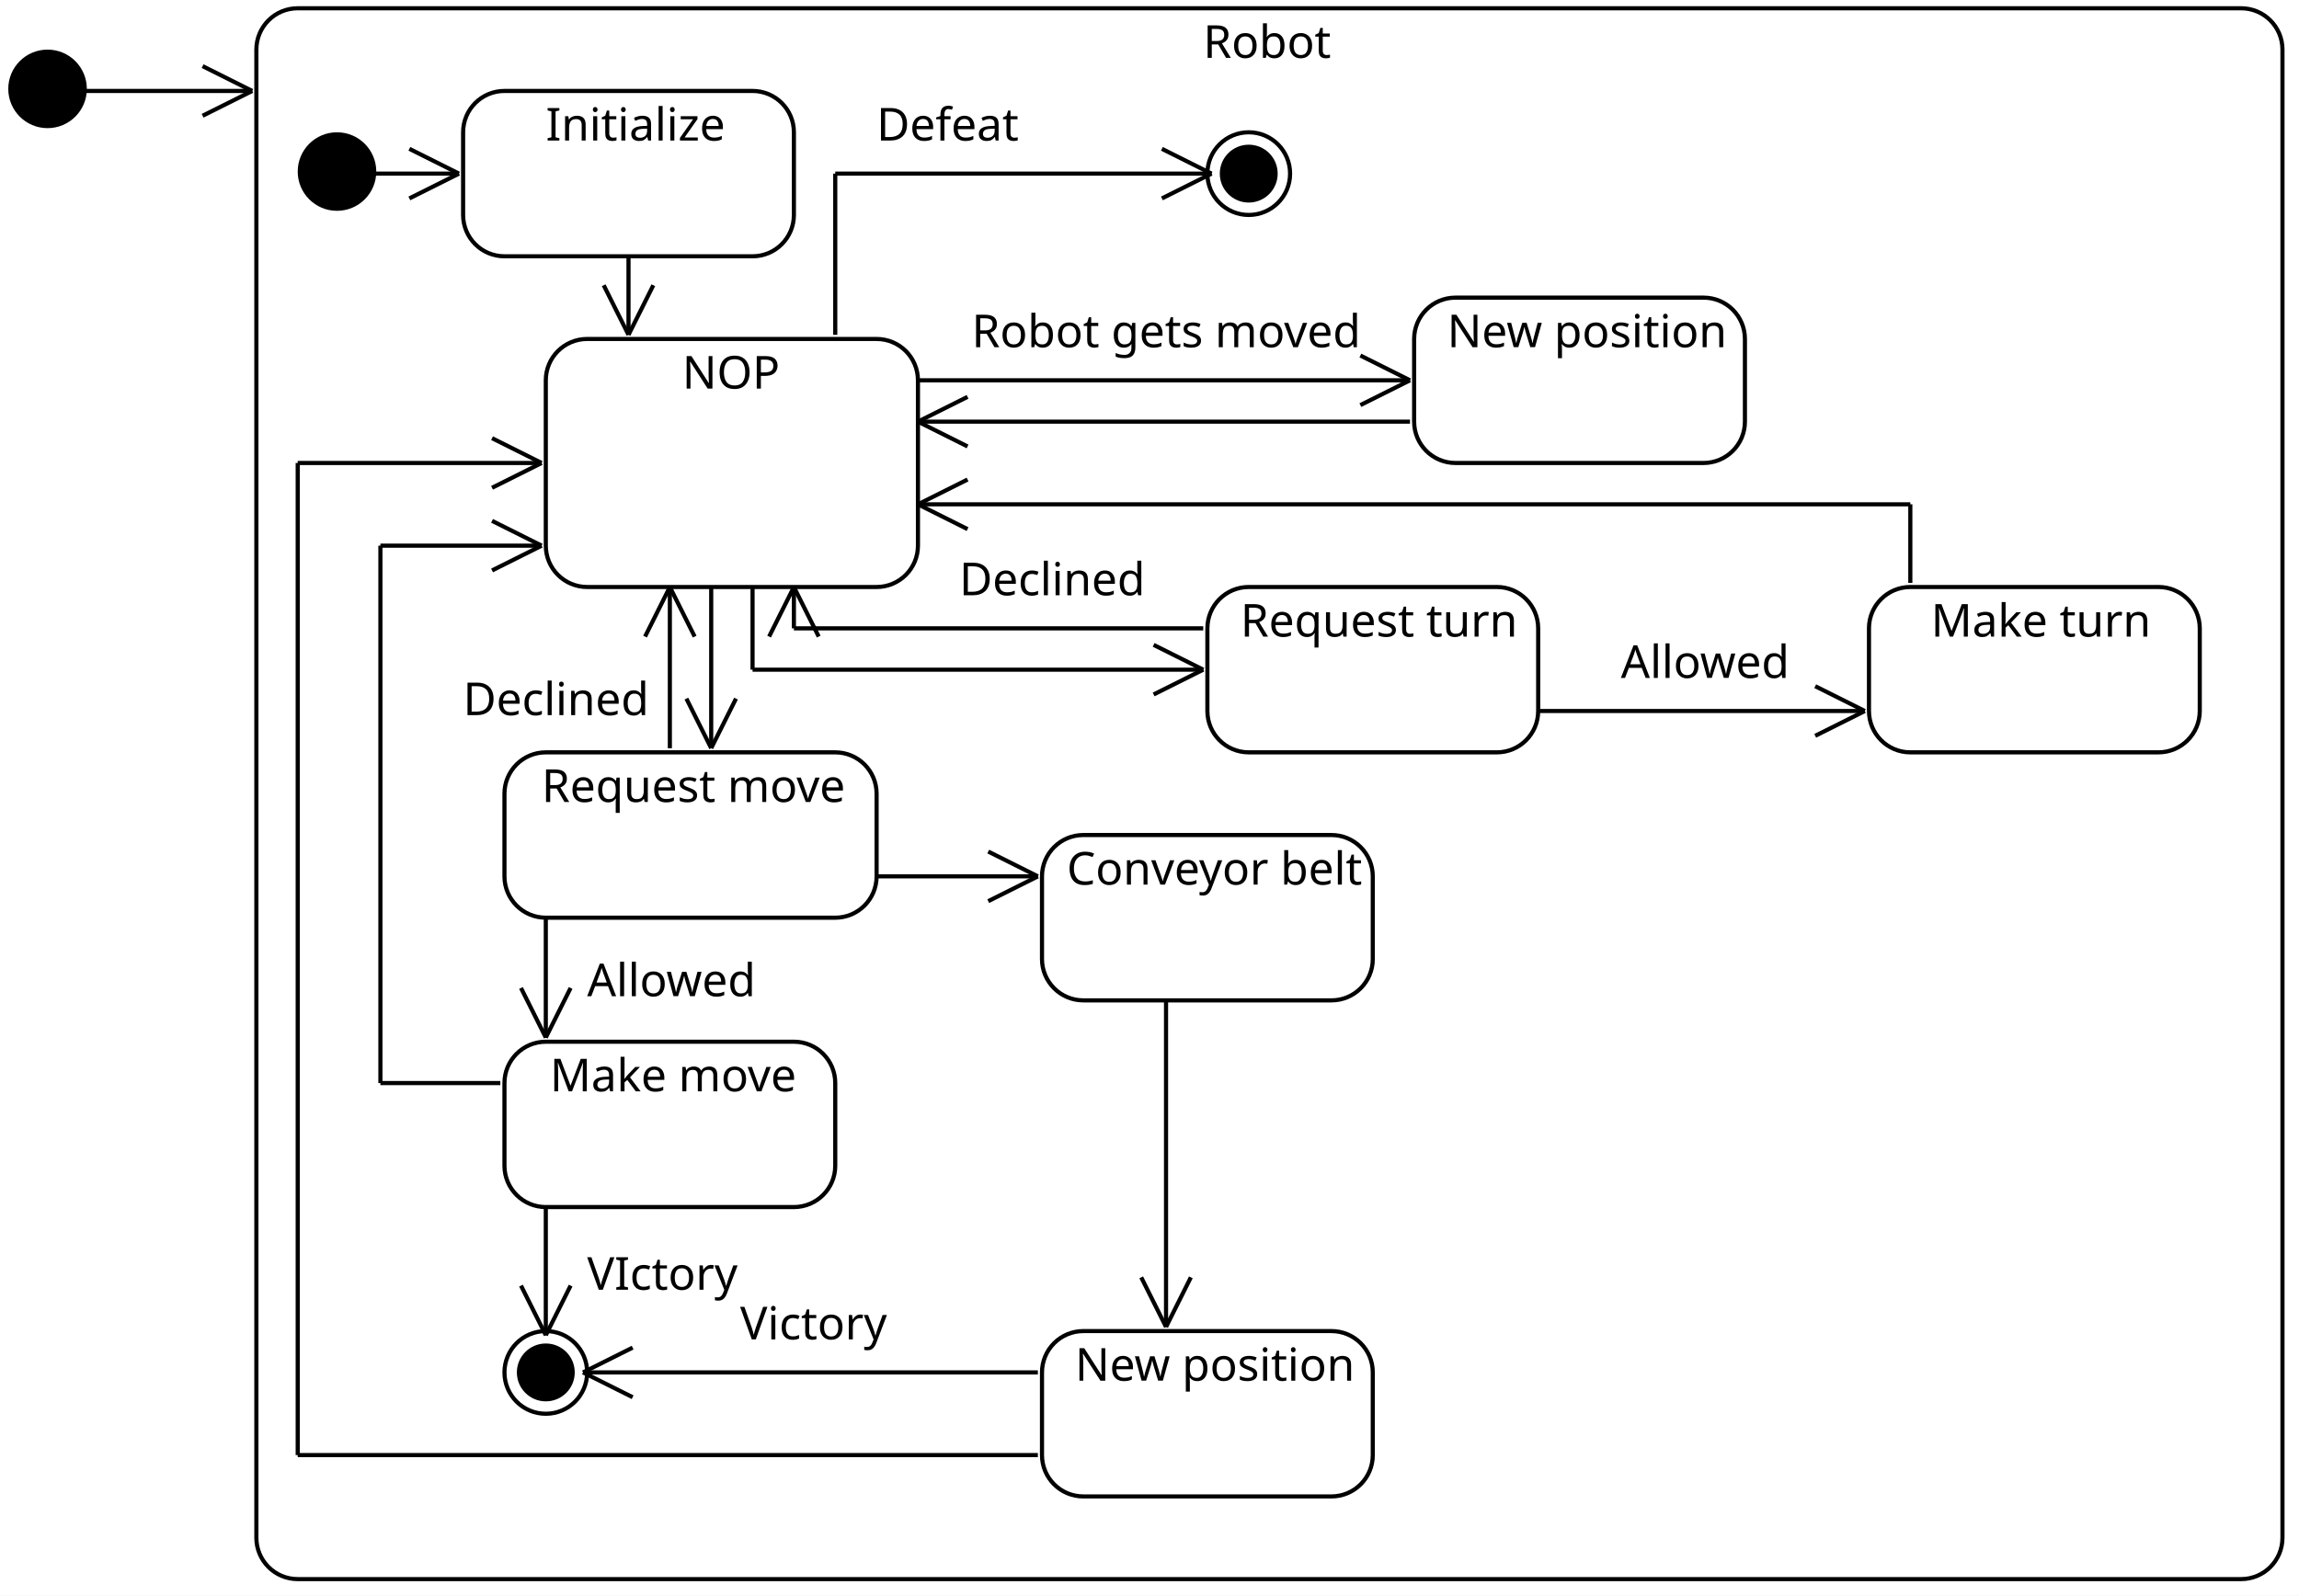
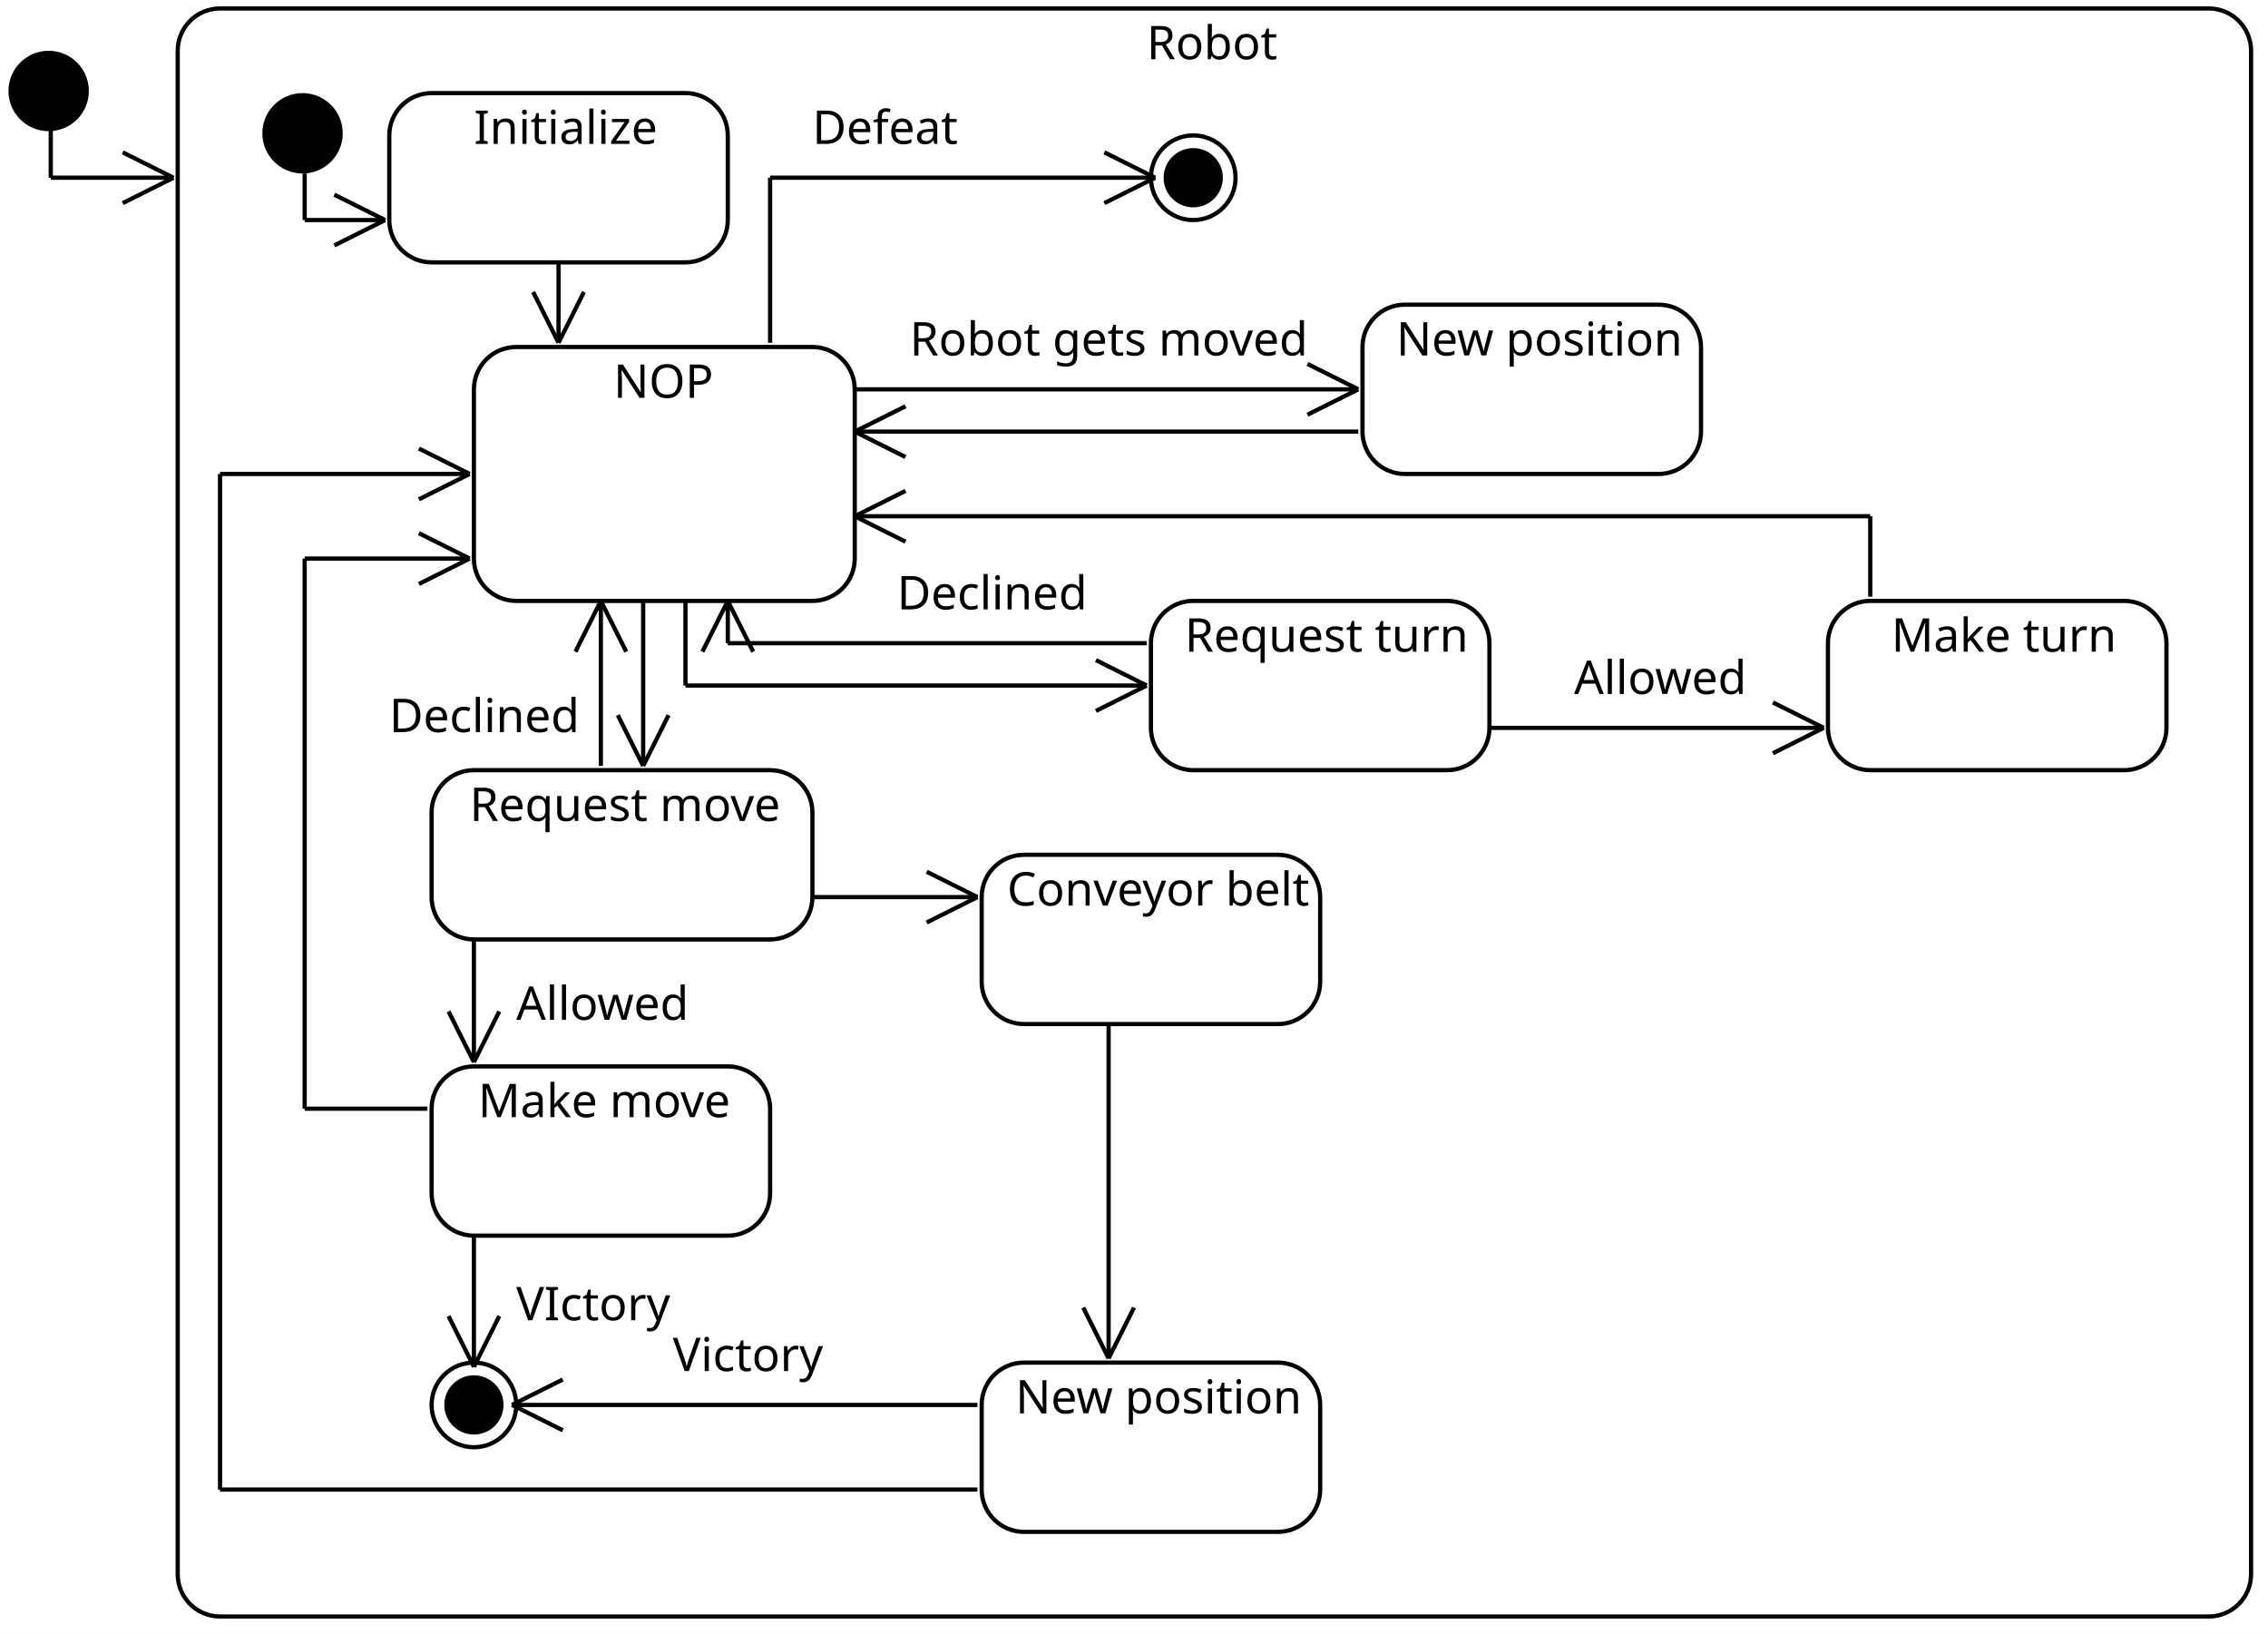
- <svg xmlns="http://www.w3.org/2000/svg" fill-opacity="0" color-rendering="auto" color-interpolation="auto" stroke="rgb(0,0,0)" text-rendering="auto" stroke-linecap="square" width="556" stroke-miterlimit="10" stroke-opacity="0" shape-rendering="auto" fill="rgb(0,0,0)" stroke-dasharray="none" font-weight="normal" stroke-width="1" height="386" font-family="'Dialog'" font-style="normal" stroke-linejoin="miter" font-size="12" stroke-dashoffset="0" image-rendering="auto">
+ <svg xmlns="http://www.w3.org/2000/svg" fill-opacity="0" color-rendering="auto" color-interpolation="auto" stroke="rgb(0,0,0)" text-rendering="auto" stroke-linecap="square" width="536" stroke-miterlimit="10" stroke-opacity="0" shape-rendering="auto" fill="rgb(0,0,0)" stroke-dasharray="none" font-weight="normal" stroke-width="1" height="386" font-family="'Dialog'" font-style="normal" stroke-linejoin="miter" font-size="12" stroke-dashoffset="0" image-rendering="auto">
  <defs id="genericDefs" />
  <g>
    <defs id="defs1">
      <clipPath clipPathUnits="userSpaceOnUse" id="clipPath1">
        <path d="M-7 -7 L501 -7 L501 391 L-7 391 L-7 -7 Z" />
      </clipPath>
      <clipPath clipPathUnits="userSpaceOnUse" id="clipPath2">
        <path d="M-7 -7 L31 -7 L31 31 L-7 31 L-7 -7 Z" />
      </clipPath>
      <clipPath clipPathUnits="userSpaceOnUse" id="clipPath3">
        <path d="M-7 -7 L501 -7 L501 376 L-7 376 L-7 -7 Z" />
      </clipPath>
      <clipPath clipPathUnits="userSpaceOnUse" id="clipPath4">
        <path d="M-7 -7 L91 -7 L91 51 L-7 51 L-7 -7 Z" />
      </clipPath>
      <clipPath clipPathUnits="userSpaceOnUse" id="clipPath5">
        <path d="M-7 -7 L101 -7 L101 71 L-7 71 L-7 -7 Z" />
      </clipPath>
      <clipPath clipPathUnits="userSpaceOnUse" id="clipPath6">
        <path d="M-7 -7 L101 -7 L101 51 L-7 51 L-7 -7 Z" />
      </clipPath>
      <clipPath clipPathUnits="userSpaceOnUse" id="clipPath7">
        <path d="M-80 -15 L160 -15 L160 30 L-80 30 L-80 -15 Z" />
      </clipPath>
      <clipPath clipPathUnits="userSpaceOnUse" id="clipPath8">
        <path d="M-90 -15 L180 -15 L180 30 L-90 30 L-90 -15 Z" />
      </clipPath>
      <clipPath clipPathUnits="userSpaceOnUse" id="clipPath9">
        <path d="M-490 -15 L980 -15 L980 30 L-490 30 L-490 -15 Z" />
      </clipPath>
      <clipPath clipPathUnits="userSpaceOnUse" id="clipPath10">
-         <path d="M0 0 L145 0 L145 104 L0 104 L0 0 Z" />
+         <path d="M0 0 L133 0 L133 116 L0 116 L0 0 Z" />
      </clipPath>
      <clipPath clipPathUnits="userSpaceOnUse" id="clipPath11">
        <path d="M0 0 L104 0 L104 123 L0 123 L0 0 Z" />
      </clipPath>
      <clipPath clipPathUnits="userSpaceOnUse" id="clipPath12">
        <path d="M0 0 L223 0 L223 104 L0 104 L0 0 Z" />
      </clipPath>
      <clipPath clipPathUnits="userSpaceOnUse" id="clipPath13">
        <path d="M0 0 L104 0 L104 143 L0 143 L0 0 Z" />
      </clipPath>
      <clipPath clipPathUnits="userSpaceOnUse" id="clipPath14">
        <path d="M0 0 L213 0 L213 124 L0 124 L0 0 Z" />
      </clipPath>
      <clipPath clipPathUnits="userSpaceOnUse" id="clipPath15">
        <path d="M0 0 L203 0 L203 114 L0 114 L0 0 Z" />
      </clipPath>
      <clipPath clipPathUnits="userSpaceOnUse" id="clipPath16">
        <path d="M0 0 L183 0 L183 104 L0 104 L0 0 Z" />
      </clipPath>
      <clipPath clipPathUnits="userSpaceOnUse" id="clipPath17">
        <path d="M0 0 L344 0 L344 123 L0 123 L0 0 Z" />
      </clipPath>
      <clipPath clipPathUnits="userSpaceOnUse" id="clipPath18">
        <path d="M0 0 L104 0 L104 133 L0 133 L0 0 Z" />
      </clipPath>
      <clipPath clipPathUnits="userSpaceOnUse" id="clipPath19">
        <path d="M0 0 L143 0 L143 234 L0 234 L0 0 Z" />
      </clipPath>
      <clipPath clipPathUnits="userSpaceOnUse" id="clipPath20">
-         <path d="M0 0 L125 0 L125 104 L0 104 L0 0 Z" />
+         <path d="M0 0 L45 0 L45 37 L0 37 L0 0 Z" />
      </clipPath>
      <clipPath clipPathUnits="userSpaceOnUse" id="clipPath21">
        <path d="M0 0 L104 0 L104 135 L0 135 L0 0 Z" />
      </clipPath>
      <clipPath clipPathUnits="userSpaceOnUse" id="clipPath22">
        <path d="M0 0 L195 0 L195 143 L0 143 L0 0 Z" />
      </clipPath>
      <clipPath clipPathUnits="userSpaceOnUse" id="clipPath23">
        <path d="M0 0 L143 0 L143 104 L0 104 L0 0 Z" />
      </clipPath>
      <clipPath clipPathUnits="userSpaceOnUse" id="clipPath24">
        <path d="M0 0 L104 0 L104 183 L0 183 L0 0 Z" />
      </clipPath>
      <clipPath clipPathUnits="userSpaceOnUse" id="clipPath25">
        <path d="M0 0 L214 0 L214 104 L0 104 L0 0 Z" />
      </clipPath>
      <clipPath clipPathUnits="userSpaceOnUse" id="clipPath26">
        <path d="M0 0 L283 0 L283 344 L0 344 L0 0 Z" />
      </clipPath>
      <clipPath clipPathUnits="userSpaceOnUse" id="clipPath27">
        <path d="M-54 -15 L108 -15 L108 30 L-54 30 L-54 -15 Z" />
      </clipPath>
      <clipPath clipPathUnits="userSpaceOnUse" id="clipPath28">
        <path d="M-52 -15 L104 -15 L104 30 L-52 30 L-52 -15 Z" />
      </clipPath>
      <clipPath clipPathUnits="userSpaceOnUse" id="clipPath29">
        <path d="M-59 -15 L118 -15 L118 30 L-59 30 L-59 -15 Z" />
      </clipPath>
      <clipPath clipPathUnits="userSpaceOnUse" id="clipPath30">
        <path d="M-63 -15 L126 -15 L126 30 L-63 30 L-63 -15 Z" />
      </clipPath>
      <clipPath clipPathUnits="userSpaceOnUse" id="clipPath31">
        <path d="M-109 -15 L218 -15 L218 30 L-109 30 L-109 -15 Z" />
      </clipPath>
    </defs>
    <g fill="white" text-rendering="geometricPrecision" fill-opacity="1" stroke-opacity="1" stroke="white">
-       <rect x="0" width="556" height="386" y="0" stroke="none" />
-     </g>
-     <g font-size="11" transform="translate(62,2)" fill-opacity="1" fill="white" text-rendering="geometricPrecision" font-family="sans-serif" stroke="white" stroke-opacity="1">
+       <rect x="0" width="536" height="386" y="0" stroke="none" />
+     </g>
+     <g font-size="11" transform="translate(42,2)" fill-opacity="1" fill="white" text-rendering="geometricPrecision" font-family="sans-serif" stroke="white" stroke-opacity="1">
      <rect x="0" y="0" clip-path="url(#clipPath1)" width="490" rx="10" ry="10" height="380" stroke="none" />
    </g>
-     <g font-size="11" stroke-linecap="butt" transform="translate(62,2)" fill-opacity="1" fill="black" text-rendering="geometricPrecision" font-family="sans-serif" stroke-linejoin="round" stroke="black" stroke-opacity="1" stroke-miterlimit="0">
+     <g font-size="11" stroke-linecap="butt" transform="translate(42,2)" fill-opacity="1" fill="black" text-rendering="geometricPrecision" font-family="sans-serif" stroke-linejoin="round" stroke="black" stroke-opacity="1" stroke-miterlimit="0">
      <rect x="0" y="0" clip-path="url(#clipPath1)" fill="none" width="490" rx="10" ry="10" height="380" />
    </g>
    <g font-size="11" transform="translate(2,12)" fill-opacity="1" fill="black" text-rendering="geometricPrecision" font-family="sans-serif" stroke="black" stroke-opacity="1">
      <circle r="9.5" clip-path="url(#clipPath2)" cx="9.5" cy="9.5" stroke="none" />
    </g>
-     <g font-size="11" transform="translate(112,22)" fill-opacity="1" fill="white" text-rendering="geometricPrecision" font-family="sans-serif" stroke="white" stroke-opacity="1">
-       <rect x="0" y="0" clip-path="url(#clipPath4)" width="80" rx="10" ry="10" height="40" stroke="none" />
-     </g>
-     <g font-size="11" stroke-linecap="butt" transform="translate(112,22)" fill-opacity="1" fill="black" text-rendering="geometricPrecision" font-family="sans-serif" stroke-linejoin="round" stroke="black" stroke-opacity="1" stroke-miterlimit="0">
-       <rect x="0" y="0" clip-path="url(#clipPath4)" fill="none" width="80" rx="10" ry="10" height="40" />
-     </g>
-     <g font-size="11" transform="translate(72,32)" fill-opacity="1" fill="black" text-rendering="geometricPrecision" font-family="sans-serif" stroke="black" stroke-opacity="1">
+     <g font-size="11" transform="translate(92,22)" fill-opacity="1" fill="white" text-rendering="geometricPrecision" font-family="sans-serif" stroke="white" stroke-opacity="1">
+       <rect x="0" y="0" clip-path="url(#clipPath4)" width="80" rx="10" ry="10" height="40" stroke="none" />
+     </g>
+     <g font-size="11" stroke-linecap="butt" transform="translate(92,22)" fill-opacity="1" fill="black" text-rendering="geometricPrecision" font-family="sans-serif" stroke-linejoin="round" stroke="black" stroke-opacity="1" stroke-miterlimit="0">
+       <rect x="0" y="0" clip-path="url(#clipPath4)" fill="none" width="80" rx="10" ry="10" height="40" />
+     </g>
+     <g font-size="11" transform="translate(62,22)" fill-opacity="1" fill="black" text-rendering="geometricPrecision" font-family="sans-serif" stroke="black" stroke-opacity="1">
      <circle r="9.5" clip-path="url(#clipPath2)" cx="9.5" cy="9.5" stroke="none" />
    </g>
-     <g font-size="11" transform="translate(132,82)" fill-opacity="1" fill="white" text-rendering="geometricPrecision" font-family="sans-serif" stroke="white" stroke-opacity="1">
+     <g font-size="11" transform="translate(112,82)" fill-opacity="1" fill="white" text-rendering="geometricPrecision" font-family="sans-serif" stroke="white" stroke-opacity="1">
      <rect x="0" y="0" clip-path="url(#clipPath5)" width="90" rx="10" ry="10" height="60" stroke="none" />
    </g>
-     <g font-size="11" stroke-linecap="butt" transform="translate(132,82)" fill-opacity="1" fill="black" text-rendering="geometricPrecision" font-family="sans-serif" stroke-linejoin="round" stroke="black" stroke-opacity="1" stroke-miterlimit="0">
+     <g font-size="11" stroke-linecap="butt" transform="translate(112,82)" fill-opacity="1" fill="black" text-rendering="geometricPrecision" font-family="sans-serif" stroke-linejoin="round" stroke="black" stroke-opacity="1" stroke-miterlimit="0">
      <rect x="0" y="0" clip-path="url(#clipPath5)" fill="none" width="90" rx="10" ry="10" height="60" />
    </g>
-     <g font-size="11" transform="translate(342,72)" fill-opacity="1" fill="white" text-rendering="geometricPrecision" font-family="sans-serif" stroke="white" stroke-opacity="1">
-       <rect x="0" y="0" clip-path="url(#clipPath4)" width="80" rx="10" ry="10" height="40" stroke="none" />
-     </g>
-     <g font-size="11" stroke-linecap="butt" transform="translate(342,72)" fill-opacity="1" fill="black" text-rendering="geometricPrecision" font-family="sans-serif" stroke-linejoin="round" stroke="black" stroke-opacity="1" stroke-miterlimit="0">
-       <rect x="0" y="0" clip-path="url(#clipPath4)" fill="none" width="80" rx="10" ry="10" height="40" />
-     </g>
-     <g font-size="11" transform="translate(122,182)" fill-opacity="1" fill="white" text-rendering="geometricPrecision" font-family="sans-serif" stroke="white" stroke-opacity="1">
+     <g font-size="11" transform="translate(322,72)" fill-opacity="1" fill="white" text-rendering="geometricPrecision" font-family="sans-serif" stroke="white" stroke-opacity="1">
+       <rect x="0" y="0" clip-path="url(#clipPath4)" width="80" rx="10" ry="10" height="40" stroke="none" />
+     </g>
+     <g font-size="11" stroke-linecap="butt" transform="translate(322,72)" fill-opacity="1" fill="black" text-rendering="geometricPrecision" font-family="sans-serif" stroke-linejoin="round" stroke="black" stroke-opacity="1" stroke-miterlimit="0">
+       <rect x="0" y="0" clip-path="url(#clipPath4)" fill="none" width="80" rx="10" ry="10" height="40" />
+     </g>
+     <g font-size="11" transform="translate(102,182)" fill-opacity="1" fill="white" text-rendering="geometricPrecision" font-family="sans-serif" stroke="white" stroke-opacity="1">
      <rect x="0" y="0" clip-path="url(#clipPath6)" width="90" rx="10" ry="10" height="40" stroke="none" />
    </g>
-     <g font-size="11" stroke-linecap="butt" transform="translate(122,182)" fill-opacity="1" fill="black" text-rendering="geometricPrecision" font-family="sans-serif" stroke-linejoin="round" stroke="black" stroke-opacity="1" stroke-miterlimit="0">
+     <g font-size="11" stroke-linecap="butt" transform="translate(102,182)" fill-opacity="1" fill="black" text-rendering="geometricPrecision" font-family="sans-serif" stroke-linejoin="round" stroke="black" stroke-opacity="1" stroke-miterlimit="0">
      <rect x="0" y="0" clip-path="url(#clipPath6)" fill="none" width="90" rx="10" ry="10" height="40" />
    </g>
-     <g font-size="11" transform="translate(292,142)" fill-opacity="1" fill="white" text-rendering="geometricPrecision" font-family="sans-serif" stroke="white" stroke-opacity="1">
-       <rect x="0" y="0" clip-path="url(#clipPath4)" width="80" rx="10" ry="10" height="40" stroke="none" />
-     </g>
-     <g font-size="11" stroke-linecap="butt" transform="translate(292,142)" fill-opacity="1" fill="black" text-rendering="geometricPrecision" font-family="sans-serif" stroke-linejoin="round" stroke="black" stroke-opacity="1" stroke-miterlimit="0">
-       <rect x="0" y="0" clip-path="url(#clipPath4)" fill="none" width="80" rx="10" ry="10" height="40" />
-     </g>
-     <g font-size="11" transform="translate(452,142)" fill-opacity="1" fill="white" text-rendering="geometricPrecision" font-family="sans-serif" stroke="white" stroke-opacity="1">
-       <rect x="0" y="0" clip-path="url(#clipPath4)" width="80" rx="10" ry="10" height="40" stroke="none" />
-     </g>
-     <g font-size="11" stroke-linecap="butt" transform="translate(452,142)" fill-opacity="1" fill="black" text-rendering="geometricPrecision" font-family="sans-serif" stroke-linejoin="round" stroke="black" stroke-opacity="1" stroke-miterlimit="0">
-       <rect x="0" y="0" clip-path="url(#clipPath4)" fill="none" width="80" rx="10" ry="10" height="40" />
-     </g>
-     <g font-size="11" transform="translate(122,252)" fill-opacity="1" fill="white" text-rendering="geometricPrecision" font-family="sans-serif" stroke="white" stroke-opacity="1">
-       <rect x="0" y="0" clip-path="url(#clipPath4)" width="80" rx="10" ry="10" height="40" stroke="none" />
-     </g>
-     <g font-size="11" stroke-linecap="butt" transform="translate(122,252)" fill-opacity="1" fill="black" text-rendering="geometricPrecision" font-family="sans-serif" stroke-linejoin="round" stroke="black" stroke-opacity="1" stroke-miterlimit="0">
-       <rect x="0" y="0" clip-path="url(#clipPath4)" fill="none" width="80" rx="10" ry="10" height="40" />
-     </g>
-     <g font-size="11" transform="translate(122,322)" fill-opacity="1" fill="black" text-rendering="geometricPrecision" font-family="sans-serif" stroke="black" stroke-opacity="1">
+     <g font-size="11" transform="translate(272,142)" fill-opacity="1" fill="white" text-rendering="geometricPrecision" font-family="sans-serif" stroke="white" stroke-opacity="1">
+       <rect x="0" y="0" clip-path="url(#clipPath4)" width="80" rx="10" ry="10" height="40" stroke="none" />
+     </g>
+     <g font-size="11" stroke-linecap="butt" transform="translate(272,142)" fill-opacity="1" fill="black" text-rendering="geometricPrecision" font-family="sans-serif" stroke-linejoin="round" stroke="black" stroke-opacity="1" stroke-miterlimit="0">
+       <rect x="0" y="0" clip-path="url(#clipPath4)" fill="none" width="80" rx="10" ry="10" height="40" />
+     </g>
+     <g font-size="11" transform="translate(432,142)" fill-opacity="1" fill="white" text-rendering="geometricPrecision" font-family="sans-serif" stroke="white" stroke-opacity="1">
+       <rect x="0" y="0" clip-path="url(#clipPath4)" width="80" rx="10" ry="10" height="40" stroke="none" />
+     </g>
+     <g font-size="11" stroke-linecap="butt" transform="translate(432,142)" fill-opacity="1" fill="black" text-rendering="geometricPrecision" font-family="sans-serif" stroke-linejoin="round" stroke="black" stroke-opacity="1" stroke-miterlimit="0">
+       <rect x="0" y="0" clip-path="url(#clipPath4)" fill="none" width="80" rx="10" ry="10" height="40" />
+     </g>
+     <g font-size="11" transform="translate(102,252)" fill-opacity="1" fill="white" text-rendering="geometricPrecision" font-family="sans-serif" stroke="white" stroke-opacity="1">
+       <rect x="0" y="0" clip-path="url(#clipPath4)" width="80" rx="10" ry="10" height="40" stroke="none" />
+     </g>
+     <g font-size="11" stroke-linecap="butt" transform="translate(102,252)" fill-opacity="1" fill="black" text-rendering="geometricPrecision" font-family="sans-serif" stroke-linejoin="round" stroke="black" stroke-opacity="1" stroke-miterlimit="0">
+       <rect x="0" y="0" clip-path="url(#clipPath4)" fill="none" width="80" rx="10" ry="10" height="40" />
+     </g>
+     <g font-size="11" transform="translate(102,322)" fill-opacity="1" fill="black" text-rendering="geometricPrecision" font-family="sans-serif" stroke="black" stroke-opacity="1">
      <circle r="7" clip-path="url(#clipPath2)" cx="10" cy="10" stroke="none" />
      <circle stroke-linecap="butt" clip-path="url(#clipPath2)" fill="none" stroke-linejoin="round" r="10" cx="10" cy="10" stroke-miterlimit="0" />
    </g>
-     <g font-size="11" transform="translate(292,32)" fill-opacity="1" fill="black" text-rendering="geometricPrecision" font-family="sans-serif" stroke="black" stroke-opacity="1">
+     <g font-size="11" transform="translate(272,32)" fill-opacity="1" fill="black" text-rendering="geometricPrecision" font-family="sans-serif" stroke="black" stroke-opacity="1">
      <circle r="7" clip-path="url(#clipPath2)" cx="10" cy="10" stroke="none" />
      <circle stroke-linecap="butt" clip-path="url(#clipPath2)" fill="none" stroke-linejoin="round" r="10" cx="10" cy="10" stroke-miterlimit="0" />
    </g>
-     <g font-size="11" transform="translate(252,202)" fill-opacity="1" fill="white" text-rendering="geometricPrecision" font-family="sans-serif" stroke="white" stroke-opacity="1">
-       <rect x="0" y="0" clip-path="url(#clipPath4)" width="80" rx="10" ry="10" height="40" stroke="none" />
-     </g>
-     <g font-size="11" stroke-linecap="butt" transform="translate(252,202)" fill-opacity="1" fill="black" text-rendering="geometricPrecision" font-family="sans-serif" stroke-linejoin="round" stroke="black" stroke-opacity="1" stroke-miterlimit="0">
-       <rect x="0" y="0" clip-path="url(#clipPath4)" fill="none" width="80" rx="10" ry="10" height="40" />
-     </g>
-     <g font-size="11" transform="translate(252,322)" fill-opacity="1" fill="white" text-rendering="geometricPrecision" font-family="sans-serif" stroke="white" stroke-opacity="1">
-       <rect x="0" y="0" clip-path="url(#clipPath4)" width="80" rx="10" ry="10" height="40" stroke="none" />
-     </g>
-     <g font-size="11" stroke-linecap="butt" transform="translate(252,322)" fill-opacity="1" fill="black" text-rendering="geometricPrecision" font-family="sans-serif" stroke-linejoin="round" stroke="black" stroke-opacity="1" stroke-miterlimit="0">
-       <rect x="0" y="0" clip-path="url(#clipPath4)" fill="none" width="80" rx="10" ry="10" height="40" />
-     </g>
-     <g font-size="11" transform="translate(252,322)" fill-opacity="1" fill="black" text-rendering="geometricPrecision" font-family="sans-serif" stroke="black" stroke-opacity="1">
+     <g font-size="11" transform="translate(232,202)" fill-opacity="1" fill="white" text-rendering="geometricPrecision" font-family="sans-serif" stroke="white" stroke-opacity="1">
+       <rect x="0" y="0" clip-path="url(#clipPath4)" width="80" rx="10" ry="10" height="40" stroke="none" />
+     </g>
+     <g font-size="11" stroke-linecap="butt" transform="translate(232,202)" fill-opacity="1" fill="black" text-rendering="geometricPrecision" font-family="sans-serif" stroke-linejoin="round" stroke="black" stroke-opacity="1" stroke-miterlimit="0">
+       <rect x="0" y="0" clip-path="url(#clipPath4)" fill="none" width="80" rx="10" ry="10" height="40" />
+     </g>
+     <g font-size="11" transform="translate(232,322)" fill-opacity="1" fill="white" text-rendering="geometricPrecision" font-family="sans-serif" stroke="white" stroke-opacity="1">
+       <rect x="0" y="0" clip-path="url(#clipPath4)" width="80" rx="10" ry="10" height="40" stroke="none" />
+     </g>
+     <g font-size="11" stroke-linecap="butt" transform="translate(232,322)" fill-opacity="1" fill="black" text-rendering="geometricPrecision" font-family="sans-serif" stroke-linejoin="round" stroke="black" stroke-opacity="1" stroke-miterlimit="0">
+       <rect x="0" y="0" clip-path="url(#clipPath4)" fill="none" width="80" rx="10" ry="10" height="40" />
+     </g>
+     <g font-size="11" transform="translate(232,322)" fill-opacity="1" fill="black" text-rendering="geometricPrecision" font-family="sans-serif" stroke="black" stroke-opacity="1">
      <text x="8" xml:space="preserve" y="12" clip-path="url(#clipPath7)" stroke="none">New position</text>
    </g>
-     <g font-size="11" transform="translate(252,202)" fill-opacity="1" fill="black" text-rendering="geometricPrecision" font-family="sans-serif" stroke="black" stroke-opacity="1">
+     <g font-size="11" transform="translate(232,202)" fill-opacity="1" fill="black" text-rendering="geometricPrecision" font-family="sans-serif" stroke="black" stroke-opacity="1">
      <text x="6" xml:space="preserve" y="12" clip-path="url(#clipPath7)" stroke="none">Conveyor belt</text>
    </g>
-     <g font-size="11" transform="translate(122,252)" fill-opacity="1" fill="black" text-rendering="geometricPrecision" font-family="sans-serif" stroke="black" stroke-opacity="1">
+     <g font-size="11" transform="translate(102,252)" fill-opacity="1" fill="black" text-rendering="geometricPrecision" font-family="sans-serif" stroke="black" stroke-opacity="1">
      <text x="11" xml:space="preserve" y="12" clip-path="url(#clipPath7)" stroke="none">Make move</text>
    </g>
-     <g font-size="11" transform="translate(452,142)" fill-opacity="1" fill="black" text-rendering="geometricPrecision" font-family="sans-serif" stroke="black" stroke-opacity="1">
+     <g font-size="11" transform="translate(432,142)" fill-opacity="1" fill="black" text-rendering="geometricPrecision" font-family="sans-serif" stroke="black" stroke-opacity="1">
      <text x="15" xml:space="preserve" y="12" clip-path="url(#clipPath7)" stroke="none">Make turn</text>
    </g>
-     <g font-size="11" transform="translate(292,142)" fill-opacity="1" fill="black" text-rendering="geometricPrecision" font-family="sans-serif" stroke="black" stroke-opacity="1">
+     <g font-size="11" transform="translate(272,142)" fill-opacity="1" fill="black" text-rendering="geometricPrecision" font-family="sans-serif" stroke="black" stroke-opacity="1">
      <text x="8" xml:space="preserve" y="12" clip-path="url(#clipPath7)" stroke="none">Request turn</text>
    </g>
-     <g font-size="11" transform="translate(122,182)" fill-opacity="1" fill="black" text-rendering="geometricPrecision" font-family="sans-serif" stroke="black" stroke-opacity="1">
+     <g font-size="11" transform="translate(102,182)" fill-opacity="1" fill="black" text-rendering="geometricPrecision" font-family="sans-serif" stroke="black" stroke-opacity="1">
      <text x="9" xml:space="preserve" y="12" clip-path="url(#clipPath8)" stroke="none">Request move</text>
    </g>
-     <g font-size="11" transform="translate(342,72)" fill-opacity="1" fill="black" text-rendering="geometricPrecision" font-family="sans-serif" stroke="black" stroke-opacity="1">
+     <g font-size="11" transform="translate(322,72)" fill-opacity="1" fill="black" text-rendering="geometricPrecision" font-family="sans-serif" stroke="black" stroke-opacity="1">
      <text x="8" xml:space="preserve" y="12" clip-path="url(#clipPath7)" stroke="none">New position</text>
    </g>
-     <g font-size="11" transform="translate(132,82)" fill-opacity="1" fill="black" text-rendering="geometricPrecision" font-family="sans-serif" stroke="black" stroke-opacity="1">
+     <g font-size="11" transform="translate(112,82)" fill-opacity="1" fill="black" text-rendering="geometricPrecision" font-family="sans-serif" stroke="black" stroke-opacity="1">
      <text x="33" xml:space="preserve" y="12" clip-path="url(#clipPath8)" stroke="none">NOP</text>
    </g>
-     <g font-size="11" transform="translate(112,22)" fill-opacity="1" fill="black" text-rendering="geometricPrecision" font-family="sans-serif" stroke="black" stroke-opacity="1">
+     <g font-size="11" transform="translate(92,22)" fill-opacity="1" fill="black" text-rendering="geometricPrecision" font-family="sans-serif" stroke="black" stroke-opacity="1">
      <text x="20" xml:space="preserve" y="12" clip-path="url(#clipPath7)" stroke="none">Initialize</text>
    </g>
-     <g font-size="11" transform="translate(62,2)" fill-opacity="1" fill="black" text-rendering="geometricPrecision" font-family="sans-serif" stroke="black" stroke-opacity="1">
+     <g font-size="11" transform="translate(42,2)" fill-opacity="1" fill="black" text-rendering="geometricPrecision" font-family="sans-serif" stroke="black" stroke-opacity="1">
      <text x="229" xml:space="preserve" y="12" clip-path="url(#clipPath9)" stroke="none">Robot</text>
    </g>
-     <g font-size="11" stroke-linecap="butt" transform="translate(-30,-28)" fill-opacity="1" fill="black" text-rendering="geometricPrecision" font-family="sans-serif" stroke-linejoin="round" stroke="black" stroke-opacity="1">
-       <line y2="50" fill="none" x1="50" clip-path="url(#clipPath10)" x2="91" y1="50" />
-       <line y2="44" fill="none" x1="91" clip-path="url(#clipPath10)" x2="79" y1="50" />
-       <line y2="56" fill="none" x1="91" clip-path="url(#clipPath10)" x2="79" y1="50" />
-     </g>
-     <g font-size="11" stroke-linecap="butt" transform="translate(102,12)" fill-opacity="1" fill="black" text-rendering="geometricPrecision" font-family="sans-serif" stroke-linejoin="round" stroke="black" stroke-opacity="1">
+     <g font-size="11" stroke-linecap="butt" transform="translate(-38,-20)" fill-opacity="1" fill="black" text-rendering="geometricPrecision" font-family="sans-serif" stroke-linejoin="round" stroke="black" stroke-opacity="1">
+       <line y2="62" fill="none" x1="50" clip-path="url(#clipPath10)" x2="50" y1="50" />
+       <line y2="62" fill="none" x1="50" clip-path="url(#clipPath10)" x2="79" y1="62" />
+       <line y2="56" fill="none" x1="79" clip-path="url(#clipPath10)" x2="67" y1="62" />
+       <line y2="68" fill="none" x1="79" clip-path="url(#clipPath10)" x2="67" y1="62" />
+     </g>
+     <g font-size="11" stroke-linecap="butt" transform="translate(82,12)" fill-opacity="1" fill="black" text-rendering="geometricPrecision" font-family="sans-serif" stroke-linejoin="round" stroke="black" stroke-opacity="1">
      <line y2="69" fill="none" x1="50" clip-path="url(#clipPath11)" x2="50" y1="50" />
      <line y2="57" fill="none" x1="50" clip-path="url(#clipPath11)" x2="56" y1="69" />
      <line y2="57" fill="none" x1="50" clip-path="url(#clipPath11)" x2="44" y1="69" />
    </g>
-     <g font-size="11" stroke-linecap="butt" transform="translate(172,42)" fill-opacity="1" fill="black" text-rendering="geometricPrecision" font-family="sans-serif" stroke-linejoin="round" stroke="black" stroke-opacity="1">
+     <g font-size="11" stroke-linecap="butt" transform="translate(152,42)" fill-opacity="1" fill="black" text-rendering="geometricPrecision" font-family="sans-serif" stroke-linejoin="round" stroke="black" stroke-opacity="1">
      <line y2="50" fill="none" x1="50" clip-path="url(#clipPath12)" x2="169" y1="50" />
      <line y2="44" fill="none" x1="169" clip-path="url(#clipPath12)" x2="157" y1="50" />
      <line y2="56" fill="none" x1="169" clip-path="url(#clipPath12)" x2="157" y1="50" />
    </g>
-     <g font-size="11" stroke-linecap="butt" transform="translate(172,52)" fill-opacity="1" fill="black" text-rendering="geometricPrecision" font-family="sans-serif" stroke-linejoin="round" stroke="black" stroke-opacity="1">
+     <g font-size="11" stroke-linecap="butt" transform="translate(152,52)" fill-opacity="1" fill="black" text-rendering="geometricPrecision" font-family="sans-serif" stroke-linejoin="round" stroke="black" stroke-opacity="1">
      <line y2="50" fill="none" x1="169" clip-path="url(#clipPath12)" x2="50" y1="50" />
      <line y2="56" fill="none" x1="50" clip-path="url(#clipPath12)" x2="62" y1="50" />
      <line y2="44" fill="none" x1="50" clip-path="url(#clipPath12)" x2="62" y1="50" />
    </g>
-     <g font-size="11" stroke-linecap="butt" transform="translate(122,92)" fill-opacity="1" fill="black" text-rendering="geometricPrecision" font-family="sans-serif" stroke-linejoin="round" stroke="black" stroke-opacity="1">
+     <g font-size="11" stroke-linecap="butt" transform="translate(102,92)" fill-opacity="1" fill="black" text-rendering="geometricPrecision" font-family="sans-serif" stroke-linejoin="round" stroke="black" stroke-opacity="1">
      <line y2="89" fill="none" x1="50" clip-path="url(#clipPath13)" x2="50" y1="50" />
      <line y2="77" fill="none" x1="50" clip-path="url(#clipPath13)" x2="56" y1="89" />
      <line y2="77" fill="none" x1="50" clip-path="url(#clipPath13)" x2="44" y1="89" />
    </g>
-     <g font-size="11" stroke-linecap="butt" transform="translate(112,92)" fill-opacity="1" fill="black" text-rendering="geometricPrecision" font-family="sans-serif" stroke-linejoin="round" stroke="black" stroke-opacity="1">
+     <g font-size="11" stroke-linecap="butt" transform="translate(92,92)" fill-opacity="1" fill="black" text-rendering="geometricPrecision" font-family="sans-serif" stroke-linejoin="round" stroke="black" stroke-opacity="1">
      <line y2="50" fill="none" x1="50" clip-path="url(#clipPath13)" x2="50" y1="89" />
      <line y2="62" fill="none" x1="50" clip-path="url(#clipPath13)" x2="44" y1="50" />
      <line y2="62" fill="none" x1="50" clip-path="url(#clipPath13)" x2="56" y1="50" />
    </g>
-     <g font-size="11" stroke-linecap="butt" transform="translate(132,92)" fill-opacity="1" fill="black" text-rendering="geometricPrecision" font-family="sans-serif" stroke-linejoin="round" stroke="black" stroke-opacity="1">
+     <g font-size="11" stroke-linecap="butt" transform="translate(112,92)" fill-opacity="1" fill="black" text-rendering="geometricPrecision" font-family="sans-serif" stroke-linejoin="round" stroke="black" stroke-opacity="1">
      <line y2="70" fill="none" x1="50" clip-path="url(#clipPath14)" x2="50" y1="50" />
      <line y2="70" fill="none" x1="50" clip-path="url(#clipPath14)" x2="159" y1="70" />
      <line y2="64" fill="none" x1="159" clip-path="url(#clipPath14)" x2="147" y1="70" />
      <line y2="76" fill="none" x1="159" clip-path="url(#clipPath14)" x2="147" y1="70" />
    </g>
-     <g font-size="11" stroke-linecap="butt" transform="translate(142,92)" fill-opacity="1" fill="black" text-rendering="geometricPrecision" font-family="sans-serif" stroke-linejoin="round" stroke="black" stroke-opacity="1">
+     <g font-size="11" stroke-linecap="butt" transform="translate(122,92)" fill-opacity="1" fill="black" text-rendering="geometricPrecision" font-family="sans-serif" stroke-linejoin="round" stroke="black" stroke-opacity="1">
      <line y2="60" fill="none" x1="149" clip-path="url(#clipPath15)" x2="50" y1="60" />
      <line y2="50" fill="none" x1="50" clip-path="url(#clipPath15)" x2="50" y1="60" />
      <line y2="62" fill="none" x1="50" clip-path="url(#clipPath15)" x2="44" y1="50" />
      <line y2="62" fill="none" x1="50" clip-path="url(#clipPath15)" x2="56" y1="50" />
    </g>
-     <g font-size="11" stroke-linecap="butt" transform="translate(322,122)" fill-opacity="1" fill="black" text-rendering="geometricPrecision" font-family="sans-serif" stroke-linejoin="round" stroke="black" stroke-opacity="1">
+     <g font-size="11" stroke-linecap="butt" transform="translate(302,122)" fill-opacity="1" fill="black" text-rendering="geometricPrecision" font-family="sans-serif" stroke-linejoin="round" stroke="black" stroke-opacity="1">
      <line y2="50" fill="none" x1="50" clip-path="url(#clipPath16)" x2="129" y1="50" />
      <line y2="44" fill="none" x1="129" clip-path="url(#clipPath16)" x2="117" y1="50" />
      <line y2="56" fill="none" x1="129" clip-path="url(#clipPath16)" x2="117" y1="50" />
    </g>
-     <g font-size="11" stroke-linecap="butt" transform="translate(172,72)" fill-opacity="1" fill="black" text-rendering="geometricPrecision" font-family="sans-serif" stroke-linejoin="round" stroke="black" stroke-opacity="1">
+     <g font-size="11" stroke-linecap="butt" transform="translate(152,72)" fill-opacity="1" fill="black" text-rendering="geometricPrecision" font-family="sans-serif" stroke-linejoin="round" stroke="black" stroke-opacity="1">
      <line y2="50" fill="none" x1="290" clip-path="url(#clipPath17)" x2="290" y1="69" />
      <line y2="50" fill="none" x1="290" clip-path="url(#clipPath17)" x2="50" y1="50" />
      <line y2="56" fill="none" x1="50" clip-path="url(#clipPath17)" x2="62" y1="50" />
      <line y2="44" fill="none" x1="50" clip-path="url(#clipPath17)" x2="62" y1="50" />
    </g>
-     <g font-size="11" stroke-linecap="butt" transform="translate(82,172)" fill-opacity="1" fill="black" text-rendering="geometricPrecision" font-family="sans-serif" stroke-linejoin="round" stroke="black" stroke-opacity="1">
+     <g font-size="11" stroke-linecap="butt" transform="translate(62,172)" fill-opacity="1" fill="black" text-rendering="geometricPrecision" font-family="sans-serif" stroke-linejoin="round" stroke="black" stroke-opacity="1">
      <line y2="79" fill="none" x1="50" clip-path="url(#clipPath18)" x2="50" y1="50" />
      <line y2="67" fill="none" x1="50" clip-path="url(#clipPath18)" x2="56" y1="79" />
      <line y2="67" fill="none" x1="50" clip-path="url(#clipPath18)" x2="44" y1="79" />
    </g>
-     <g font-size="11" stroke-linecap="butt" transform="translate(42,82)" fill-opacity="1" fill="black" text-rendering="geometricPrecision" font-family="sans-serif" stroke-linejoin="round" stroke="black" stroke-opacity="1">
+     <g font-size="11" stroke-linecap="butt" transform="translate(22,82)" fill-opacity="1" fill="black" text-rendering="geometricPrecision" font-family="sans-serif" stroke-linejoin="round" stroke="black" stroke-opacity="1">
      <line y2="180" fill="none" x1="79" clip-path="url(#clipPath19)" x2="50" y1="180" />
      <line y2="50" fill="none" x1="50" clip-path="url(#clipPath19)" x2="50" y1="180" />
      <line y2="50" fill="none" x1="50" clip-path="url(#clipPath19)" x2="89" y1="50" />
      <line y2="44" fill="none" x1="89" clip-path="url(#clipPath19)" x2="77" y1="50" />
      <line y2="56" fill="none" x1="89" clip-path="url(#clipPath19)" x2="77" y1="50" />
    </g>
-     <g font-size="11" stroke-linecap="butt" transform="translate(40,-8)" fill-opacity="1" fill="black" text-rendering="geometricPrecision" font-family="sans-serif" stroke-linejoin="round" stroke="black" stroke-opacity="1">
-       <line y2="50" fill="none" x1="50" clip-path="url(#clipPath20)" x2="71" y1="50" />
-       <line y2="44" fill="none" x1="71" clip-path="url(#clipPath20)" x2="59" y1="50" />
-       <line y2="56" fill="none" x1="71" clip-path="url(#clipPath20)" x2="59" y1="50" />
-     </g>
-     <g font-size="11" stroke-linecap="butt" transform="translate(82,242)" fill-opacity="1" fill="black" text-rendering="geometricPrecision" font-family="sans-serif" stroke-linejoin="round" stroke="black" stroke-opacity="1">
+     <g font-size="11" stroke-linecap="butt" transform="translate(61,30)" fill-opacity="1" fill="black" text-rendering="geometricPrecision" font-family="sans-serif" stroke-linejoin="round" stroke="black" stroke-opacity="1">
+       <line y2="22" fill="none" x1="11" clip-path="url(#clipPath20)" x2="11" y1="11" />
+       <line y2="22" fill="none" x1="11" clip-path="url(#clipPath20)" x2="30" y1="22" />
+       <line y2="16" fill="none" x1="30" clip-path="url(#clipPath20)" x2="18" y1="22" />
+       <line y2="28" fill="none" x1="30" clip-path="url(#clipPath20)" x2="18" y1="22" />
+     </g>
+     <g font-size="11" stroke-linecap="butt" transform="translate(62,242)" fill-opacity="1" fill="black" text-rendering="geometricPrecision" font-family="sans-serif" stroke-linejoin="round" stroke="black" stroke-opacity="1">
      <line y2="81" fill="none" x1="50" clip-path="url(#clipPath21)" x2="50" y1="50" />
      <line y2="69" fill="none" x1="50" clip-path="url(#clipPath21)" x2="56" y1="81" />
      <line y2="69" fill="none" x1="50" clip-path="url(#clipPath21)" x2="44" y1="81" />
    </g>
-     <g font-size="11" stroke-linecap="butt" transform="translate(152,-8)" fill-opacity="1" fill="black" text-rendering="geometricPrecision" font-family="sans-serif" stroke-linejoin="round" stroke="black" stroke-opacity="1">
+     <g font-size="11" stroke-linecap="butt" transform="translate(132,-8)" fill-opacity="1" fill="black" text-rendering="geometricPrecision" font-family="sans-serif" stroke-linejoin="round" stroke="black" stroke-opacity="1">
      <line y2="50" fill="none" x1="50" clip-path="url(#clipPath22)" x2="50" y1="89" />
      <line y2="50" fill="none" x1="50" clip-path="url(#clipPath22)" x2="141" y1="50" />
      <line y2="44" fill="none" x1="141" clip-path="url(#clipPath22)" x2="129" y1="50" />
      <line y2="56" fill="none" x1="141" clip-path="url(#clipPath22)" x2="129" y1="50" />
    </g>
-     <g font-size="11" stroke-linecap="butt" transform="translate(162,162)" fill-opacity="1" fill="black" text-rendering="geometricPrecision" font-family="sans-serif" stroke-linejoin="round" stroke="black" stroke-opacity="1">
+     <g font-size="11" stroke-linecap="butt" transform="translate(142,162)" fill-opacity="1" fill="black" text-rendering="geometricPrecision" font-family="sans-serif" stroke-linejoin="round" stroke="black" stroke-opacity="1">
      <line y2="50" fill="none" x1="50" clip-path="url(#clipPath23)" x2="89" y1="50" />
      <line y2="44" fill="none" x1="89" clip-path="url(#clipPath23)" x2="77" y1="50" />
      <line y2="56" fill="none" x1="89" clip-path="url(#clipPath23)" x2="77" y1="50" />
    </g>
-     <g font-size="11" stroke-linecap="butt" transform="translate(232,192)" fill-opacity="1" fill="black" text-rendering="geometricPrecision" font-family="sans-serif" stroke-linejoin="round" stroke="black" stroke-opacity="1">
+     <g font-size="11" stroke-linecap="butt" transform="translate(212,192)" fill-opacity="1" fill="black" text-rendering="geometricPrecision" font-family="sans-serif" stroke-linejoin="round" stroke="black" stroke-opacity="1">
      <line y2="129" fill="none" x1="50" clip-path="url(#clipPath24)" x2="50" y1="50" />
      <line y2="117" fill="none" x1="50" clip-path="url(#clipPath24)" x2="56" y1="129" />
      <line y2="117" fill="none" x1="50" clip-path="url(#clipPath24)" x2="44" y1="129" />
    </g>
-     <g font-size="11" stroke-linecap="butt" transform="translate(91,282)" fill-opacity="1" fill="black" text-rendering="geometricPrecision" font-family="sans-serif" stroke-linejoin="round" stroke="black" stroke-opacity="1">
+     <g font-size="11" stroke-linecap="butt" transform="translate(71,282)" fill-opacity="1" fill="black" text-rendering="geometricPrecision" font-family="sans-serif" stroke-linejoin="round" stroke="black" stroke-opacity="1">
      <line y2="50" fill="none" x1="160" clip-path="url(#clipPath25)" x2="50" y1="50" />
      <line y2="56" fill="none" x1="50" clip-path="url(#clipPath25)" x2="62" y1="50" />
      <line y2="44" fill="none" x1="50" clip-path="url(#clipPath25)" x2="62" y1="50" />
    </g>
-     <g font-size="11" stroke-linecap="butt" transform="translate(22,62)" fill-opacity="1" fill="black" text-rendering="geometricPrecision" font-family="sans-serif" stroke-linejoin="round" stroke="black" stroke-opacity="1">
+     <g font-size="11" stroke-linecap="butt" transform="translate(2,62)" fill-opacity="1" fill="black" text-rendering="geometricPrecision" font-family="sans-serif" stroke-linejoin="round" stroke="black" stroke-opacity="1">
      <line y2="290" fill="none" x1="229" clip-path="url(#clipPath26)" x2="50" y1="290" />
      <line y2="50" fill="none" x1="50" clip-path="url(#clipPath26)" x2="50" y1="290" />
      <line y2="50" fill="none" x1="50" clip-path="url(#clipPath26)" x2="109" y1="50" />
      <line y2="44" fill="none" x1="109" clip-path="url(#clipPath26)" x2="97" y1="50" />
      <line y2="56" fill="none" x1="109" clip-path="url(#clipPath26)" x2="97" y1="50" />
    </g>
-     <g font-size="11" transform="translate(169,312)" fill-opacity="1" fill="black" text-rendering="geometricPrecision" font-family="sans-serif" stroke="black" stroke-opacity="1">
+     <g font-size="11" transform="translate(149,312)" fill-opacity="1" fill="black" text-rendering="geometricPrecision" font-family="sans-serif" stroke="black" stroke-opacity="1">
      <text x="10" xml:space="preserve" y="12" clip-path="url(#clipPath27)" stroke="none">Victory</text>
    </g>
-     <g font-size="11" transform="translate(202,22)" fill-opacity="1" fill="black" text-rendering="geometricPrecision" font-family="sans-serif" stroke="black" stroke-opacity="1">
+     <g font-size="11" transform="translate(182,22)" fill-opacity="1" fill="black" text-rendering="geometricPrecision" font-family="sans-serif" stroke="black" stroke-opacity="1">
      <text x="10" xml:space="preserve" y="12" clip-path="url(#clipPath28)" stroke="none">Defeat</text>
    </g>
-     <g font-size="11" transform="translate(132,300)" fill-opacity="1" fill="black" text-rendering="geometricPrecision" font-family="sans-serif" stroke="black" stroke-opacity="1">
+     <g font-size="11" transform="translate(112,300)" fill-opacity="1" fill="black" text-rendering="geometricPrecision" font-family="sans-serif" stroke="black" stroke-opacity="1">
      <text x="10" xml:space="preserve" y="12" clip-path="url(#clipPath27)" stroke="none">VIctory</text>
    </g>
-     <g font-size="11" transform="translate(132,229)" fill-opacity="1" fill="black" text-rendering="geometricPrecision" font-family="sans-serif" stroke="black" stroke-opacity="1">
+     <g font-size="11" transform="translate(112,229)" fill-opacity="1" fill="black" text-rendering="geometricPrecision" font-family="sans-serif" stroke="black" stroke-opacity="1">
      <text x="10" xml:space="preserve" y="12" clip-path="url(#clipPath29)" stroke="none">Allowed</text>
    </g>
-     <g font-size="11" transform="translate(382,152)" fill-opacity="1" fill="black" text-rendering="geometricPrecision" font-family="sans-serif" stroke="black" stroke-opacity="1">
+     <g font-size="11" transform="translate(362,152)" fill-opacity="1" fill="black" text-rendering="geometricPrecision" font-family="sans-serif" stroke="black" stroke-opacity="1">
      <text x="10" xml:space="preserve" y="12" clip-path="url(#clipPath29)" stroke="none">Allowed</text>
    </g>
-     <g font-size="11" transform="translate(222,132)" fill-opacity="1" fill="black" text-rendering="geometricPrecision" font-family="sans-serif" stroke="black" stroke-opacity="1">
+     <g font-size="11" transform="translate(202,132)" fill-opacity="1" fill="black" text-rendering="geometricPrecision" font-family="sans-serif" stroke="black" stroke-opacity="1">
      <text x="10" xml:space="preserve" y="12" clip-path="url(#clipPath30)" stroke="none">Declined</text>
    </g>
-     <g font-size="11" transform="translate(102,161)" fill-opacity="1" fill="black" text-rendering="geometricPrecision" font-family="sans-serif" stroke="black" stroke-opacity="1">
+     <g font-size="11" transform="translate(82,161)" fill-opacity="1" fill="black" text-rendering="geometricPrecision" font-family="sans-serif" stroke="black" stroke-opacity="1">
      <text x="10" xml:space="preserve" y="12" clip-path="url(#clipPath30)" stroke="none">Declined</text>
    </g>
-     <g font-size="11" transform="translate(225,72)" fill-opacity="1" fill="black" text-rendering="geometricPrecision" font-family="sans-serif" stroke="black" stroke-opacity="1">
+     <g font-size="11" transform="translate(205,72)" fill-opacity="1" fill="black" text-rendering="geometricPrecision" font-family="sans-serif" stroke="black" stroke-opacity="1">
      <text x="10" xml:space="preserve" y="12" clip-path="url(#clipPath31)" stroke="none">Robot gets moved</text>
    </g>
    <g fill="rgb(120,120,120)" text-rendering="geometricPrecision" fill-opacity="1" font-size="10" stroke-opacity="1" stroke="rgb(120,120,120)" />
  </g>
</svg>
